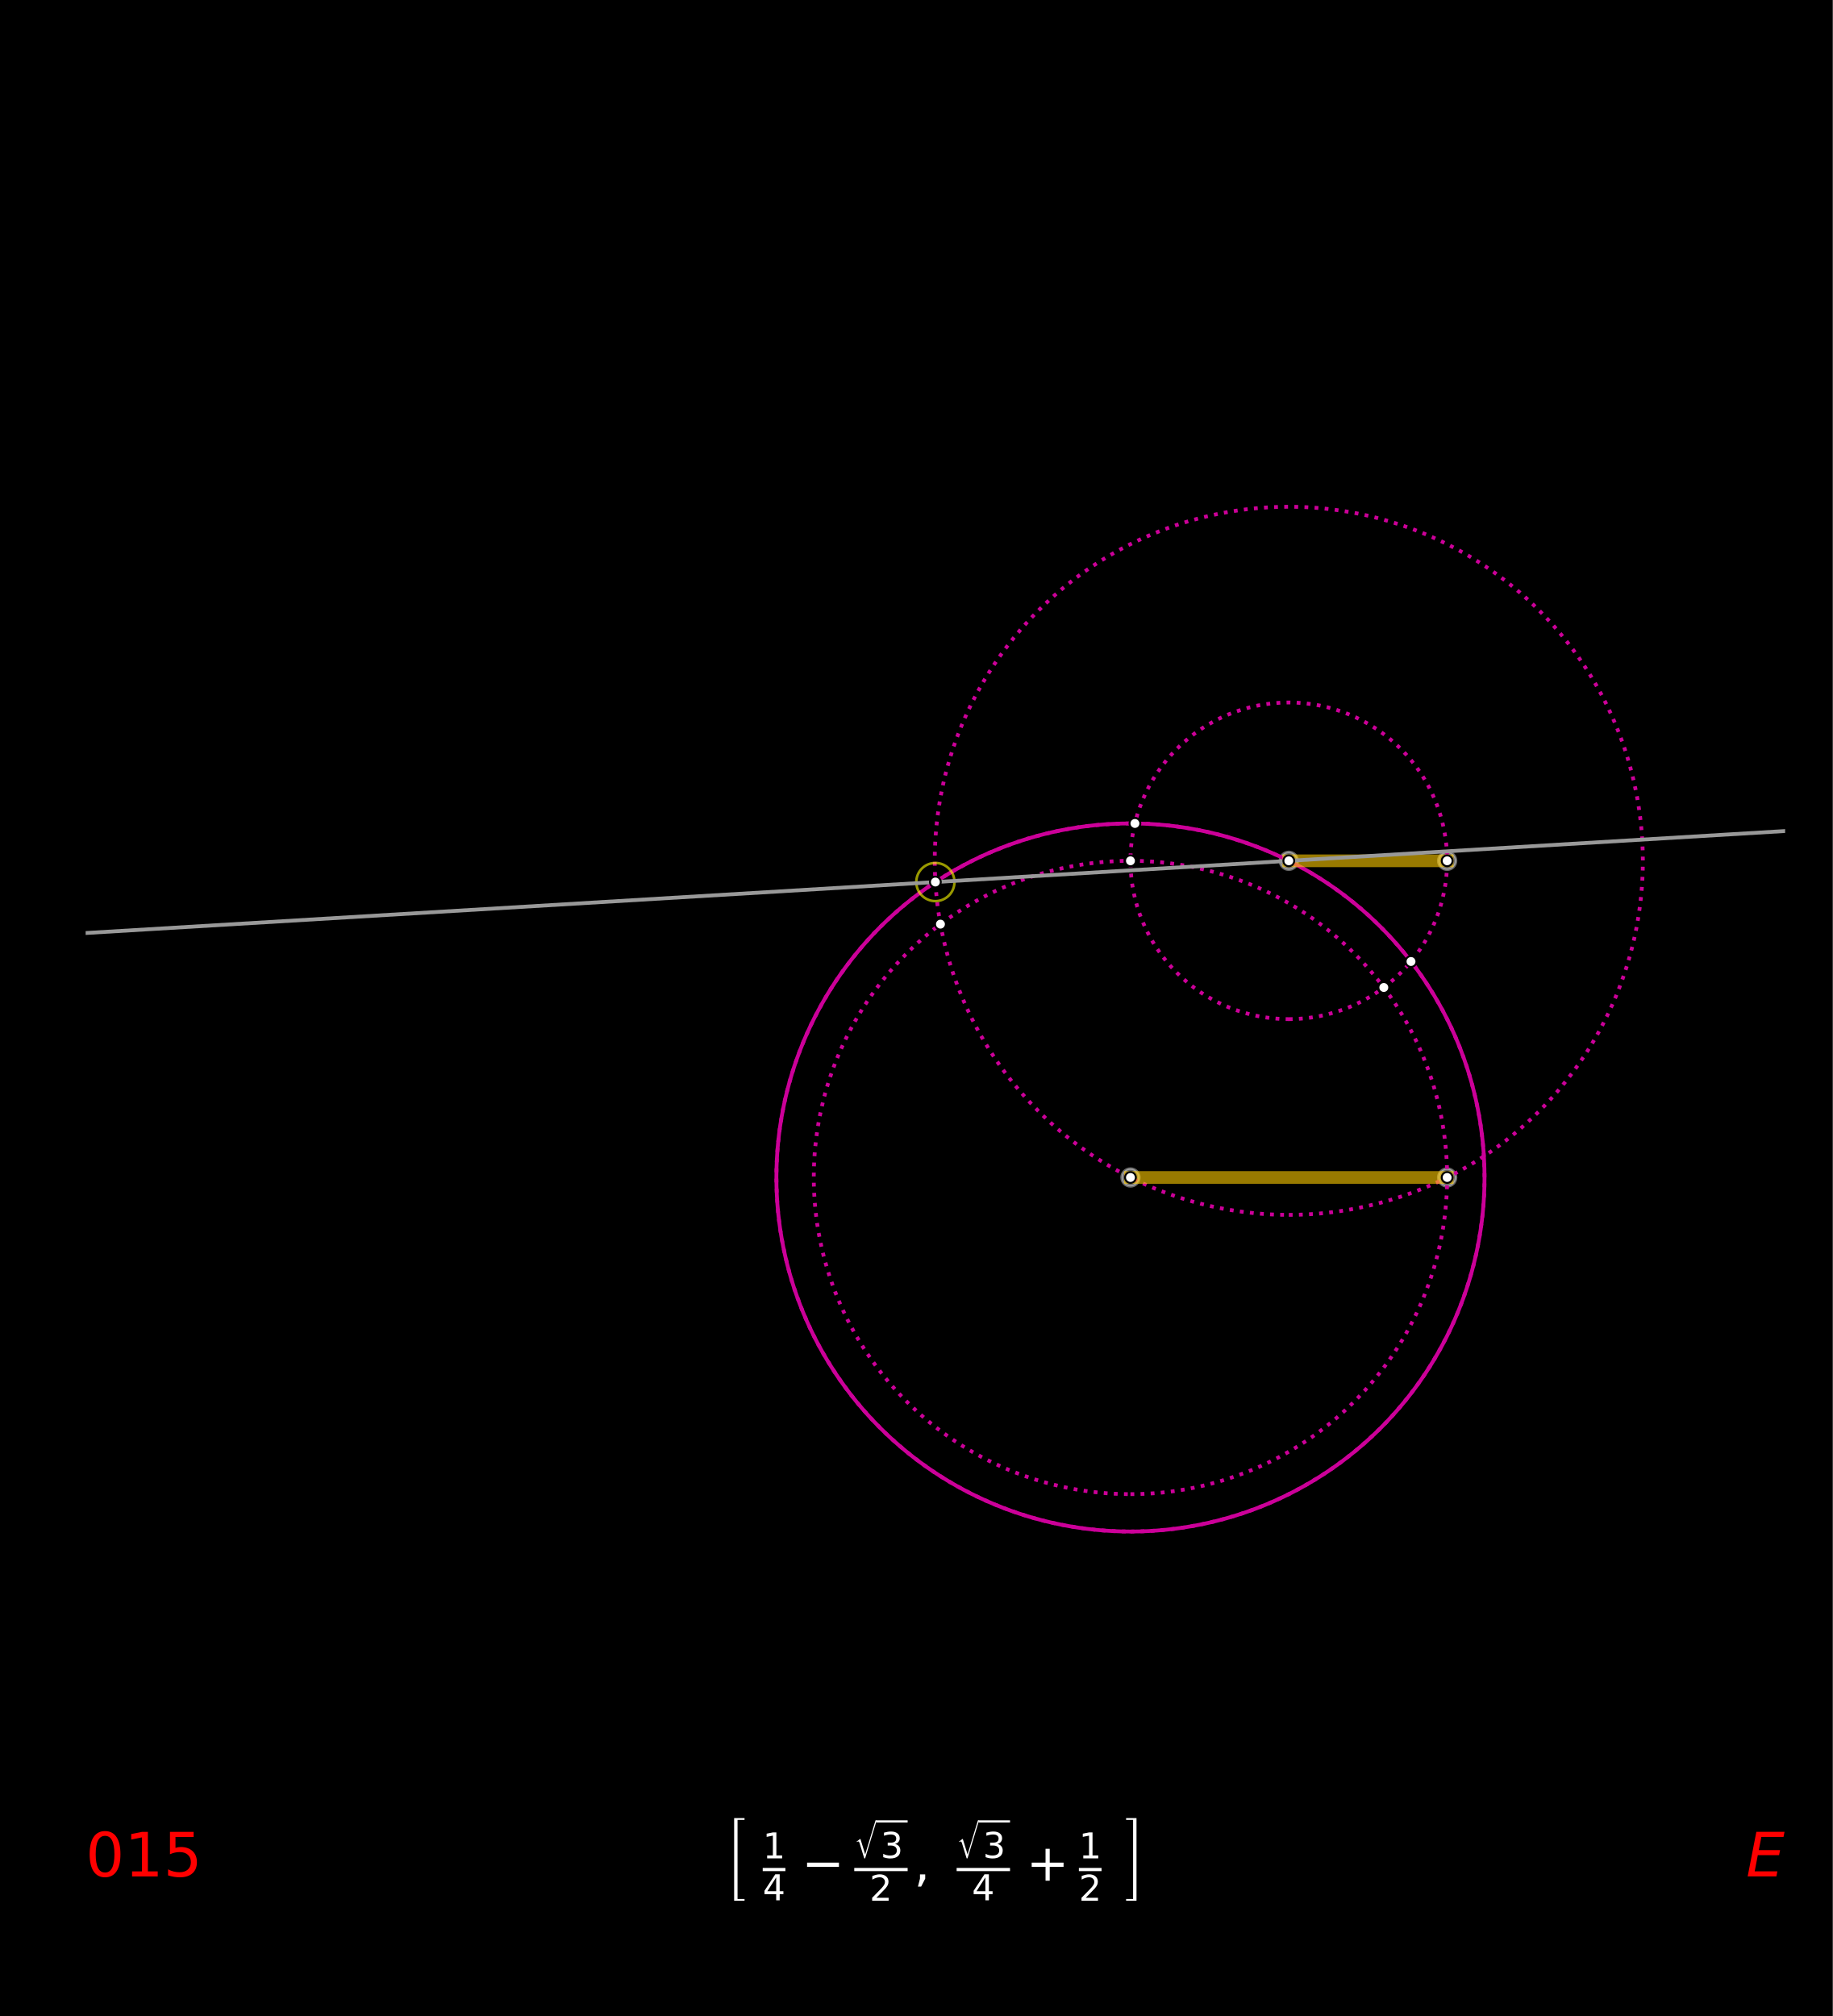
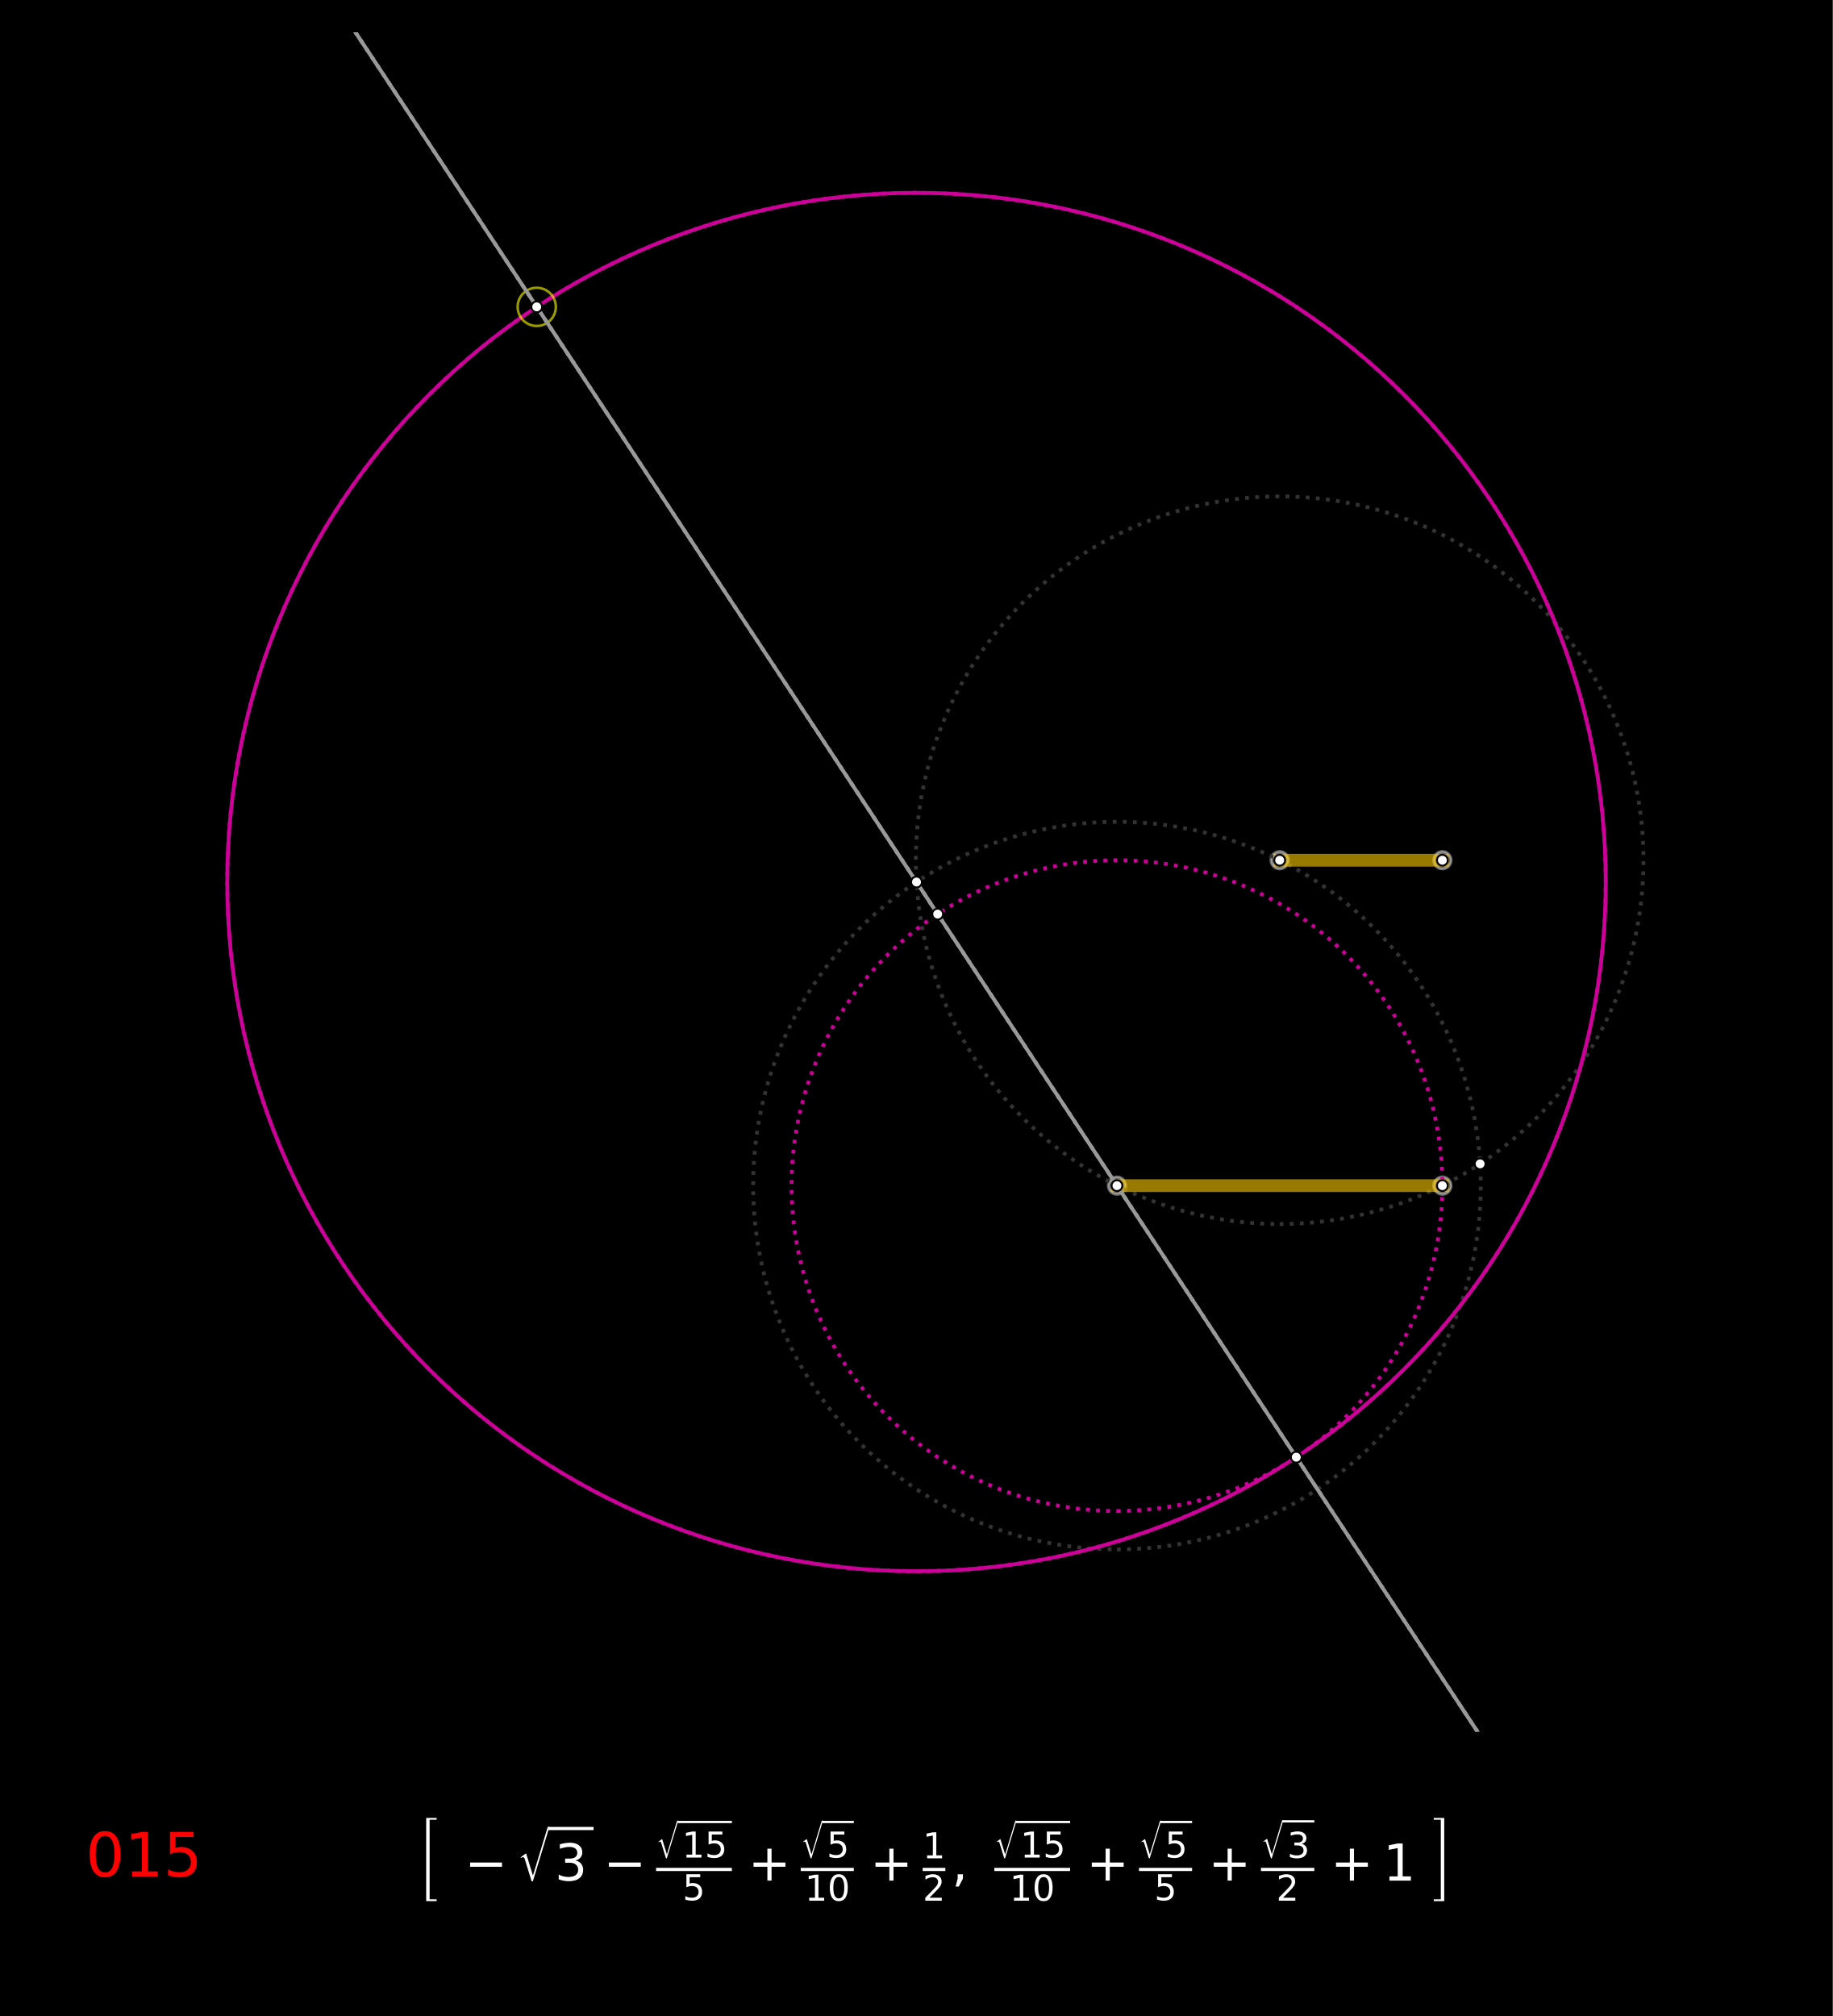
<svg xmlns="http://www.w3.org/2000/svg" xmlns:xlink="http://www.w3.org/1999/xlink" width="720pt" height="792pt" viewBox="0 0 720 792" version="1.1">
  <defs>
    <style type="text/css">*{stroke-linejoin: round; stroke-linecap: butt}</style>
  </defs>
  <g id="figure_1">
    <g id="patch_1">
      <path d="M 0 792  L 720 792  L 720 0  L 0 0  z " />
    </g>
    <g id="axes_1">
      <g id="line2d_1">
        <defs>
-           <path id="m20d28e5aa4" d="M 0 3.5  C 0.928 3.5 1.819 3.131 2.475 2.475  C 3.131 1.819 3.5 0.928 3.5 0  C 3.5 -0.928 3.131 -1.819 2.475 -2.475  C 1.819 -3.131 0.928 -3.5 0 -3.5  C -0.928 -3.5 -1.819 -3.131 -2.475 -2.475  C -3.131 -1.819 -3.5 -0.928 -3.5 0  C -3.5 0.928 -3.131 1.819 -2.475 2.475  C -1.819 3.131 -0.928 3.5 0 3.5  z " style="stroke: #ffffff; stroke-opacity: 0.4" />
-         </defs>
-         <g clip-path="url(#pcdc81c9661)">
-           <use xlink:href="#m20d28e5aa4" x="444.098" y="462.583" style="fill: #ffffff; fill-opacity: 0.4; stroke: #ffffff; stroke-opacity: 0.4" />
+           <path id="mbef89c52ed" d="M 0 3.5  C 0.928 3.5 1.819 3.131 2.475 2.475  C 3.131 1.819 3.5 0.928 3.5 0  C 3.5 -0.928 3.131 -1.819 2.475 -2.475  C 1.819 -3.131 0.928 -3.5 0 -3.5  C -0.928 -3.5 -1.819 -3.131 -2.475 -2.475  C -3.131 -1.819 -3.5 -0.928 -3.5 0  C -3.5 0.928 -3.131 1.819 -2.475 2.475  C -1.819 3.131 -0.928 3.5 0 3.5  z " style="stroke: #ffffff; stroke-opacity: 0.4" />
+         </defs>
+         <g clip-path="url(#p5af4aa60ed)">
+           <use xlink:href="#mbef89c52ed" x="438.796" y="465.784" style="fill: #ffffff; fill-opacity: 0.4; stroke: #ffffff; stroke-opacity: 0.4" />
        </g>
      </g>
      <g id="line2d_2">
-         <g clip-path="url(#pcdc81c9661)">
-           <use xlink:href="#m20d28e5aa4" x="568.505" y="462.583" style="fill: #ffffff; fill-opacity: 0.4; stroke: #ffffff; stroke-opacity: 0.4" />
+         <g clip-path="url(#p5af4aa60ed)">
+           <use xlink:href="#mbef89c52ed" x="566.635" y="465.784" style="fill: #ffffff; fill-opacity: 0.4; stroke: #ffffff; stroke-opacity: 0.4" />
        </g>
      </g>
      <g id="line2d_3">
-         <g clip-path="url(#pcdc81c9661)">
-           <use xlink:href="#m20d28e5aa4" x="506.302" y="338.175" style="fill: #ffffff; fill-opacity: 0.4; stroke: #ffffff; stroke-opacity: 0.4" />
+         <g clip-path="url(#p5af4aa60ed)">
+           <use xlink:href="#mbef89c52ed" x="502.715" y="337.946" style="fill: #ffffff; fill-opacity: 0.4; stroke: #ffffff; stroke-opacity: 0.4" />
        </g>
      </g>
      <g id="line2d_4">
-         <g clip-path="url(#pcdc81c9661)">
-           <use xlink:href="#m20d28e5aa4" x="568.505" y="338.175" style="fill: #ffffff; fill-opacity: 0.4; stroke: #ffffff; stroke-opacity: 0.4" />
+         <g clip-path="url(#p5af4aa60ed)">
+           <use xlink:href="#mbef89c52ed" x="566.635" y="337.946" style="fill: #ffffff; fill-opacity: 0.4; stroke: #ffffff; stroke-opacity: 0.4" />
        </g>
      </g>
      <g id="patch_2">
-         <path d="M 444.098 586.99  C 477.091 586.99 508.738 573.882 532.067 550.552  C 555.397 527.222 568.505 495.576 568.505 462.583  C 568.505 429.59 555.397 397.943 532.067 374.613  C 508.738 351.284 477.091 338.175 444.098 338.175  C 411.105 338.175 379.459 351.284 356.129 374.613  C 332.799 397.943 319.691 429.59 319.691 462.583  C 319.691 495.576 332.799 527.222 356.129 550.552  C 379.459 573.882 411.105 586.99 444.098 586.99  L 444.098 586.99  z " clip-path="url(#pcdc81c9661)" style="fill: none; stroke-dasharray: 1.5,2.475; stroke-dashoffset: 0; stroke: #cc0099; stroke-width: 1.5; stroke-linejoin: miter" />
+         <path d="M 438.796 608.713  C 476.701 608.713 513.058 593.653 539.861 566.85  C 566.664 540.047 581.724 503.689 581.724 465.784  C 581.724 427.879 566.664 391.522 539.861 364.719  C 513.058 337.916 476.701 322.856 438.796 322.856  C 400.891 322.856 364.533 337.916 337.73 364.719  C 310.927 391.522 295.868 427.879 295.868 465.784  C 295.868 503.689 310.927 540.047 337.73 566.85  C 364.533 593.653 400.891 608.713 438.796 608.713  L 438.796 608.713  z " clip-path="url(#p5af4aa60ed)" style="fill: none; stroke-dasharray: 1.5,2.475; stroke-dashoffset: 0; stroke: #333333; stroke-width: 1.5; stroke-linejoin: miter" />
      </g>
      <g id="patch_3">
-         <path d="M 506.302 400.379  C 522.798 400.379 538.622 393.825 550.286 382.16  C 561.951 370.495 568.505 354.672 568.505 338.175  C 568.505 321.679 561.951 305.856 550.286 294.191  C 538.622 282.526 522.798 275.972 506.302 275.972  C 489.805 275.972 473.982 282.526 462.317 294.191  C 450.652 305.856 444.098 321.679 444.098 338.175  C 444.098 354.672 450.652 370.495 462.317 382.16  C 473.982 393.825 489.805 400.379 506.302 400.379  L 506.302 400.379  z " clip-path="url(#pcdc81c9661)" style="fill: none; stroke-dasharray: 1.5,2.475; stroke-dashoffset: 0; stroke: #cc0099; stroke-width: 1.5; stroke-linejoin: miter" />
+         <path d="M 502.715 480.874  C 540.62 480.874 576.978 465.814 603.781 439.011  C 630.584 412.208 645.643 375.851 645.643 337.946  C 645.643 300.041 630.584 263.683 603.781 236.88  C 576.978 210.077 540.62 195.017 502.715 195.017  C 464.81 195.017 428.453 210.077 401.65 236.88  C 374.847 263.683 359.787 300.041 359.787 337.946  C 359.787 375.851 374.847 412.208 401.65 439.011  C 428.453 465.814 464.81 480.874 502.715 480.874  L 502.715 480.874  z " clip-path="url(#p5af4aa60ed)" style="fill: none; stroke-dasharray: 1.5,2.475; stroke-dashoffset: 0; stroke: #333333; stroke-width: 1.5; stroke-linejoin: miter" />
      </g>
      <g id="patch_4">
-         <path d="M 444.098 601.674  C 480.986 601.674 516.367 587.019 542.451 560.935  C 568.534 534.852 583.19 499.47 583.19 462.583  C 583.19 425.695 568.534 390.314 542.451 364.23  C 516.367 338.147 480.986 323.491 444.098 323.491  C 407.211 323.491 371.829 338.147 345.745 364.23  C 319.662 390.314 305.006 425.695 305.006 462.583  C 305.006 499.47 319.662 534.852 345.745 560.935  C 371.829 587.019 407.211 601.674 444.098 601.674  L 444.098 601.674  z " clip-path="url(#pcdc81c9661)" style="fill: none; stroke-dasharray: 1.5,2.475; stroke-dashoffset: 0; stroke: #cc0099; stroke-width: 1.5; stroke-linejoin: miter" />
+         <path d="M 438.796 593.623  C 472.699 593.623 505.218 580.153 529.191 556.18  C 553.165 532.207 566.635 499.688 566.635 465.784  C 566.635 431.881 553.165 399.362 529.191 375.389  C 505.218 351.415 472.699 337.946 438.796 337.946  C 404.892 337.946 372.373 351.415 348.4 375.389  C 324.427 399.362 310.957 431.881 310.957 465.784  C 310.957 499.688 324.427 532.207 348.4 556.18  C 372.373 580.153 404.892 593.623 438.796 593.623  L 438.796 593.623  z " clip-path="url(#p5af4aa60ed)" style="fill: none; stroke-dasharray: 1.5,2.475; stroke-dashoffset: 0; stroke: #cc0099; stroke-width: 1.5; stroke-linejoin: miter" />
      </g>
      <g id="patch_5">
-         <path d="M 506.302 477.267  C 543.189 477.267 578.571 462.611 604.654 436.528  C 630.738 410.445 645.393 375.063 645.393 338.175  C 645.393 301.288 630.738 265.906 604.654 239.823  C 578.571 213.739 543.189 199.084 506.302 199.084  C 469.414 199.084 434.033 213.739 407.949 239.823  C 381.866 265.906 367.21 301.288 367.21 338.175  C 367.21 375.063 381.866 410.445 407.949 436.528  C 434.033 462.611 469.414 477.267 506.302 477.267  L 506.302 477.267  z " clip-path="url(#pcdc81c9661)" style="fill: none; stroke-dasharray: 1.5,2.475; stroke-dashoffset: 0; stroke: #cc0099; stroke-width: 1.5; stroke-linejoin: miter" />
+         <path d="M 360.044 617.276  C 431.852 617.276 500.729 588.746 551.505 537.97  C 602.281 487.194 630.811 418.317 630.811 346.509  C 630.811 274.701 602.281 205.824 551.505 155.048  C 500.729 104.272 431.852 75.742 360.044 75.742  C 288.235 75.742 219.359 104.272 168.583 155.048  C 117.806 205.824 89.277 274.701 89.277 346.509  C 89.277 418.317 117.806 487.194 168.583 537.97  C 219.359 588.746 288.235 617.276 360.044 617.276  L 360.044 617.276  z " clip-path="url(#p5af4aa60ed)" style="fill: none; stroke-dasharray: 1.5,2.475; stroke-dashoffset: 0; stroke: #cc0099; stroke-width: 1.5; stroke-linejoin: miter" />
      </g>
      <g id="patch_6">
-         <path d="M 444.098 601.674  C 480.986 601.674 516.367 587.019 542.451 560.935  C 568.534 534.852 583.19 499.47 583.19 462.583  C 583.19 425.695 568.534 390.314 542.451 364.23  C 516.367 338.147 480.986 323.491 444.098 323.491  C 407.211 323.491 371.829 338.147 345.745 364.23  C 319.662 390.314 305.006 425.695 305.006 462.583  C 305.006 499.47 319.662 534.852 345.745 560.935  C 371.829 587.019 407.211 601.674 444.098 601.674  L 444.098 601.674  z " clip-path="url(#pcdc81c9661)" style="fill: none; stroke: #cc0099; stroke-width: 1.5; stroke-linejoin: miter" />
+         <path d="M 360.044 617.276  C 431.852 617.276 500.729 588.746 551.505 537.97  C 602.281 487.194 630.811 418.317 630.811 346.509  C 630.811 274.701 602.281 205.824 551.505 155.048  C 500.729 104.272 431.852 75.742 360.044 75.742  C 288.235 75.742 219.359 104.272 168.583 155.048  C 117.806 205.824 89.277 274.701 89.277 346.509  C 89.277 418.317 117.806 487.194 168.583 537.97  C 219.359 588.746 288.235 617.276 360.044 617.276  L 360.044 617.276  z " clip-path="url(#p5af4aa60ed)" style="fill: none; stroke: #cc0099; stroke-width: 1.5; stroke-linejoin: miter" />
      </g>
      <g id="line2d_5">
-         <path d="M 444.098 462.583  L 568.505 462.583  " clip-path="url(#pcdc81c9661)" style="fill: none; stroke: #ffcc00; stroke-opacity: 0.6; stroke-width: 5; stroke-linecap: square" />
+         <path d="M 438.796 465.784  L 566.635 465.784  " clip-path="url(#p5af4aa60ed)" style="fill: none; stroke: #ffcc00; stroke-opacity: 0.6; stroke-width: 5; stroke-linecap: square" />
      </g>
      <g id="line2d_6">
-         <path d="M 506.302 338.175  L 568.505 338.175  " clip-path="url(#pcdc81c9661)" style="fill: none; stroke: #ffcc00; stroke-opacity: 0.6; stroke-width: 5; stroke-linecap: square" />
+         <path d="M 502.715 337.946  L 566.635 337.946  " clip-path="url(#p5af4aa60ed)" style="fill: none; stroke: #ffcc00; stroke-opacity: 0.6; stroke-width: 5; stroke-linecap: square" />
      </g>
      <g id="line2d_7">
-         <defs>
-           <path id="me2d2e51336" d="M 0 7.5  C 1.989 7.5 3.897 6.71 5.303 5.303  C 6.71 3.897 7.5 1.989 7.5 0  C 7.5 -1.989 6.71 -3.897 5.303 -5.303  C 3.897 -6.71 1.989 -7.5 0 -7.5  C -1.989 -7.5 -3.897 -6.71 -5.303 -5.303  C -6.71 -3.897 -7.5 -1.989 -7.5 0  C -7.5 1.989 -6.71 3.897 -5.303 5.303  C -3.897 6.71 -1.989 7.5 0 7.5  z " style="stroke: #ffff00; stroke-opacity: 0.6" />
-         </defs>
-         <g clip-path="url(#pcdc81c9661)">
-           <use xlink:href="#me2d2e51336" x="367.46" y="346.509" style="fill-opacity: 0; stroke: #ffff00; stroke-opacity: 0.6" />
-         </g>
+         <path d="M 580.45 680.329  L 139.638 12.689  " clip-path="url(#p5af4aa60ed)" style="fill: none; stroke-dasharray: 1.5,2.475; stroke-dashoffset: 0; stroke: #999999; stroke-width: 1.5" />
      </g>
      <g id="line2d_8">
-         <path d="M 33.64 366.546  L 701.28 326.472  " clip-path="url(#pcdc81c9661)" style="fill: none; stroke: #999999; stroke-width: 1.5; stroke-linecap: square" />
+         <defs>
+           <path id="m89ad8fa2dc" d="M 0 7.5  C 1.989 7.5 3.897 6.71 5.303 5.303  C 6.71 3.897 7.5 1.989 7.5 0  C 7.5 -1.989 6.71 -3.897 5.303 -5.303  C 3.897 -6.71 1.989 -7.5 0 -7.5  C -1.989 -7.5 -3.897 -6.71 -5.303 -5.303  C -6.71 -3.897 -7.5 -1.989 -7.5 0  C -7.5 1.989 -6.71 3.897 -5.303 5.303  C -3.897 6.71 -1.989 7.5 0 7.5  z " style="stroke: #ffff00; stroke-opacity: 0.6" />
+         </defs>
+         <g clip-path="url(#p5af4aa60ed)">
+           <use xlink:href="#m89ad8fa2dc" x="210.854" y="120.551" style="fill-opacity: 0; stroke: #ffff00; stroke-opacity: 0.6" />
+         </g>
      </g>
      <g id="line2d_9">
-         <defs>
-           <path id="m5fffb05e2c" d="M 0 2  C 0.53 2 1.039 1.789 1.414 1.414  C 1.789 1.039 2 0.53 2 0  C 2 -0.53 1.789 -1.039 1.414 -1.414  C 1.039 -1.789 0.53 -2 0 -2  C -0.53 -2 -1.039 -1.789 -1.414 -1.414  C -1.789 -1.039 -2 -0.53 -2 0  C -2 0.53 -1.789 1.039 -1.414 1.414  C -1.039 1.789 -0.53 2 0 2  z " style="stroke: #000000" />
-         </defs>
-         <g clip-path="url(#pcdc81c9661)">
-           <use xlink:href="#m5fffb05e2c" x="444.098" y="462.583" style="stroke: #000000" />
-         </g>
+         <path d="M 580.45 680.329  L 139.638 12.689  " clip-path="url(#p5af4aa60ed)" style="fill: none; stroke: #999999; stroke-width: 1.5; stroke-linecap: square" />
      </g>
      <g id="line2d_10">
-         <g clip-path="url(#pcdc81c9661)">
-           <use xlink:href="#m5fffb05e2c" x="568.505" y="462.583" style="stroke: #000000" />
+         <defs>
+           <path id="mef58d2ebe8" d="M 0 2  C 0.53 2 1.039 1.789 1.414 1.414  C 1.789 1.039 2 0.53 2 0  C 2 -0.53 1.789 -1.039 1.414 -1.414  C 1.039 -1.789 0.53 -2 0 -2  C -0.53 -2 -1.039 -1.789 -1.414 -1.414  C -1.789 -1.039 -2 -0.53 -2 0  C -2 0.53 -1.789 1.039 -1.414 1.414  C -1.039 1.789 -0.53 2 0 2  z " style="stroke: #000000" />
+         </defs>
+         <g clip-path="url(#p5af4aa60ed)">
+           <use xlink:href="#mef58d2ebe8" x="438.796" y="465.784" style="stroke: #000000" />
        </g>
      </g>
      <g id="line2d_11">
-         <g clip-path="url(#pcdc81c9661)">
-           <use xlink:href="#m5fffb05e2c" x="506.302" y="338.175" style="stroke: #000000" />
+         <g clip-path="url(#p5af4aa60ed)">
+           <use xlink:href="#mef58d2ebe8" x="566.635" y="465.784" style="stroke: #000000" />
        </g>
      </g>
      <g id="line2d_12">
-         <g clip-path="url(#pcdc81c9661)">
-           <use xlink:href="#m5fffb05e2c" x="568.505" y="338.175" style="stroke: #000000" />
+         <g clip-path="url(#p5af4aa60ed)">
+           <use xlink:href="#mef58d2ebe8" x="502.715" y="337.946" style="stroke: #000000" />
        </g>
      </g>
      <g id="line2d_13">
-         <g clip-path="url(#pcdc81c9661)">
-           <use xlink:href="#m5fffb05e2c" x="444.098" y="338.175" style="stroke: #000000" />
+         <g clip-path="url(#p5af4aa60ed)">
+           <use xlink:href="#mef58d2ebe8" x="566.635" y="337.946" style="stroke: #000000" />
        </g>
      </g>
      <g id="line2d_14">
-         <g clip-path="url(#pcdc81c9661)">
-           <use xlink:href="#m5fffb05e2c" x="543.624" y="387.938" style="stroke: #000000" />
+         <g clip-path="url(#p5af4aa60ed)">
+           <use xlink:href="#mef58d2ebe8" x="360.044" y="346.509" style="stroke: #000000" />
        </g>
      </g>
      <g id="line2d_15">
-         <g clip-path="url(#pcdc81c9661)">
-           <use xlink:href="#m5fffb05e2c" x="445.854" y="323.502" style="stroke: #000000" />
+         <g clip-path="url(#p5af4aa60ed)">
+           <use xlink:href="#mef58d2ebe8" x="581.467" y="457.221" style="stroke: #000000" />
        </g>
      </g>
      <g id="line2d_16">
-         <g clip-path="url(#pcdc81c9661)">
-           <use xlink:href="#m5fffb05e2c" x="554.309" y="377.73" style="stroke: #000000" />
+         <g clip-path="url(#p5af4aa60ed)">
+           <use xlink:href="#mef58d2ebe8" x="368.358" y="359.101" style="stroke: #000000" />
        </g>
      </g>
      <g id="line2d_17">
-         <g clip-path="url(#pcdc81c9661)">
-           <use xlink:href="#m5fffb05e2c" x="369.454" y="363.057" style="stroke: #000000" />
+         <g clip-path="url(#p5af4aa60ed)">
+           <use xlink:href="#mef58d2ebe8" x="509.234" y="572.467" style="stroke: #000000" />
        </g>
      </g>
      <g id="line2d_18">
-         <g clip-path="url(#pcdc81c9661)">
-           <use xlink:href="#m5fffb05e2c" x="367.46" y="346.509" style="stroke: #000000" />
+         <g clip-path="url(#p5af4aa60ed)">
+           <use xlink:href="#mef58d2ebe8" x="210.854" y="120.551" style="stroke: #000000" />
        </g>
      </g>
      <g id="line2d_19">
        <defs>
-           <path id="md1902a07d7" d="M 0 1.25  C 0.332 1.25 0.649 1.118 0.884 0.884  C 1.118 0.649 1.25 0.332 1.25 0  C 1.25 -0.332 1.118 -0.649 0.884 -0.884  C 0.649 -1.118 0.332 -1.25 0 -1.25  C -0.332 -1.25 -0.649 -1.118 -0.884 -0.884  C -1.118 -0.649 -1.25 -0.332 -1.25 0  C -1.25 0.332 -1.118 0.649 -0.884 0.884  C -0.649 1.118 -0.332 1.25 0 1.25  z " style="stroke: #ffffff" />
-         </defs>
-         <g clip-path="url(#pcdc81c9661)">
-           <use xlink:href="#md1902a07d7" x="444.098" y="462.583" style="fill: #ffffff; stroke: #ffffff" />
+           <path id="m93884db248" d="M 0 1.25  C 0.332 1.25 0.649 1.118 0.884 0.884  C 1.118 0.649 1.25 0.332 1.25 0  C 1.25 -0.332 1.118 -0.649 0.884 -0.884  C 0.649 -1.118 0.332 -1.25 0 -1.25  C -0.332 -1.25 -0.649 -1.118 -0.884 -0.884  C -1.118 -0.649 -1.25 -0.332 -1.25 0  C -1.25 0.332 -1.118 0.649 -0.884 0.884  C -0.649 1.118 -0.332 1.25 0 1.25  z " style="stroke: #ffffff" />
+         </defs>
+         <g clip-path="url(#p5af4aa60ed)">
+           <use xlink:href="#m93884db248" x="438.796" y="465.784" style="fill: #ffffff; stroke: #ffffff" />
        </g>
      </g>
      <g id="line2d_20">
-         <g clip-path="url(#pcdc81c9661)">
-           <use xlink:href="#md1902a07d7" x="568.505" y="462.583" style="fill: #ffffff; stroke: #ffffff" />
+         <g clip-path="url(#p5af4aa60ed)">
+           <use xlink:href="#m93884db248" x="566.635" y="465.784" style="fill: #ffffff; stroke: #ffffff" />
        </g>
      </g>
      <g id="line2d_21">
-         <g clip-path="url(#pcdc81c9661)">
-           <use xlink:href="#md1902a07d7" x="506.302" y="338.175" style="fill: #ffffff; stroke: #ffffff" />
+         <g clip-path="url(#p5af4aa60ed)">
+           <use xlink:href="#m93884db248" x="502.715" y="337.946" style="fill: #ffffff; stroke: #ffffff" />
        </g>
      </g>
      <g id="line2d_22">
-         <g clip-path="url(#pcdc81c9661)">
-           <use xlink:href="#md1902a07d7" x="568.505" y="338.175" style="fill: #ffffff; stroke: #ffffff" />
+         <g clip-path="url(#p5af4aa60ed)">
+           <use xlink:href="#m93884db248" x="566.635" y="337.946" style="fill: #ffffff; stroke: #ffffff" />
        </g>
      </g>
      <g id="line2d_23">
-         <g clip-path="url(#pcdc81c9661)">
-           <use xlink:href="#md1902a07d7" x="444.098" y="338.175" style="fill: #ffffff; stroke: #ffffff" />
+         <g clip-path="url(#p5af4aa60ed)">
+           <use xlink:href="#m93884db248" x="360.044" y="346.509" style="fill: #ffffff; stroke: #ffffff" />
        </g>
      </g>
      <g id="line2d_24">
-         <g clip-path="url(#pcdc81c9661)">
-           <use xlink:href="#md1902a07d7" x="543.624" y="387.938" style="fill: #ffffff; stroke: #ffffff" />
+         <g clip-path="url(#p5af4aa60ed)">
+           <use xlink:href="#m93884db248" x="581.467" y="457.221" style="fill: #ffffff; stroke: #ffffff" />
        </g>
      </g>
      <g id="line2d_25">
-         <g clip-path="url(#pcdc81c9661)">
-           <use xlink:href="#md1902a07d7" x="445.854" y="323.502" style="fill: #ffffff; stroke: #ffffff" />
+         <g clip-path="url(#p5af4aa60ed)">
+           <use xlink:href="#m93884db248" x="368.358" y="359.101" style="fill: #ffffff; stroke: #ffffff" />
        </g>
      </g>
      <g id="line2d_26">
-         <g clip-path="url(#pcdc81c9661)">
-           <use xlink:href="#md1902a07d7" x="554.309" y="377.73" style="fill: #ffffff; stroke: #ffffff" />
+         <g clip-path="url(#p5af4aa60ed)">
+           <use xlink:href="#m93884db248" x="509.234" y="572.467" style="fill: #ffffff; stroke: #ffffff" />
        </g>
      </g>
      <g id="line2d_27">
-         <g clip-path="url(#pcdc81c9661)">
-           <use xlink:href="#md1902a07d7" x="369.454" y="363.057" style="fill: #ffffff; stroke: #ffffff" />
-         </g>
-       </g>
-       <g id="line2d_28">
-         <g clip-path="url(#pcdc81c9661)">
-           <use xlink:href="#md1902a07d7" x="367.46" y="346.509" style="fill: #ffffff; stroke: #ffffff" />
+         <g clip-path="url(#p5af4aa60ed)">
+           <use xlink:href="#m93884db248" x="210.854" y="120.551" style="fill: #ffffff; stroke: #ffffff" />
        </g>
      </g>
    </g>
    <g id="axes_2">
      <g id="text_1">
-         <g style="fill: #ffffff" transform="translate(285.06 738.8491) scale(0.2 -0.2)">
+         <g style="fill: #ffffff" transform="translate(164.06 738.8491) scale(0.2 -0.2)">
          <defs>
            <path id="STIXSizeTwoSym-Regular-5b" d="M 2701 -1786  L 1216 -1786  L 1216 10022  L 2701 10022  L 2701 9766  L 1702 9766  L 1702 -1530  L 2701 -1530  L 2701 -1786  z " transform="scale(0.015625)" />
-             <path id="DejaVuSans-31" d="M 794 531  L 1825 531  L 1825 4091  L 703 3866  L 703 4441  L 1819 4666  L 2450 4666  L 2450 531  L 3481 531  L 3481 0  L 794 0  L 794 531  z " transform="scale(0.015625)" />
-             <path id="DejaVuSans-34" d="M 2419 4116  L 825 1625  L 2419 1625  L 2419 4116  z M 2253 4666  L 3047 4666  L 3047 1625  L 3713 1625  L 3713 1100  L 3047 1100  L 3047 0  L 2419 0  L 2419 1100  L 313 1100  L 313 1709  L 2253 4666  z " transform="scale(0.015625)" />
            <path id="DejaVuSans-2212" d="M 678 2272  L 4684 2272  L 4684 1741  L 678 1741  L 678 2272  z " transform="scale(0.015625)" />
            <path id="STIXSizeOneSym-Regular-221a" d="M 6970 9933  L 3373 -1888  L 3104 -1888  L 1626 2918  Q 1555 3149 1465 3251  Q 1376 3354 1229 3354  Q 1011 3354 794 3181  L 717 3309  L 1766 4115  L 1926 4115  L 3379 -602  L 3405 -602  L 6605 9933  L 6970 9933  z " transform="scale(0.015625)" />
            <path id="DejaVuSans-33" d="M 2597 2516  Q 3050 2419 3304 2112  Q 3559 1806 3559 1356  Q 3559 666 3084 287  Q 2609 -91 1734 -91  Q 1441 -91 1130 -33  Q 819 25 488 141  L 488 750  Q 750 597 1062 519  Q 1375 441 1716 441  Q 2309 441 2620 675  Q 2931 909 2931 1356  Q 2931 1769 2642 2001  Q 2353 2234 1838 2234  L 1294 2234  L 1294 2753  L 1863 2753  Q 2328 2753 2575 2939  Q 2822 3125 2822 3475  Q 2822 3834 2567 4026  Q 2313 4219 1838 4219  Q 1578 4219 1281 4162  Q 984 4106 628 3988  L 628 4550  Q 988 4650 1302 4700  Q 1616 4750 1894 4750  Q 2613 4750 3031 4423  Q 3450 4097 3450 3541  Q 3450 3153 3228 2886  Q 3006 2619 2597 2516  z " transform="scale(0.015625)" />
+             <path id="DejaVuSans-31" d="M 794 531  L 1825 531  L 1825 4091  L 703 3866  L 703 4441  L 1819 4666  L 2450 4666  L 2450 531  L 3481 531  L 3481 0  L 794 0  L 794 531  z " transform="scale(0.015625)" />
+             <path id="DejaVuSans-35" d="M 691 4666  L 3169 4666  L 3169 4134  L 1269 4134  L 1269 2991  Q 1406 3038 1543 3061  Q 1681 3084 1819 3084  Q 2600 3084 3056 2656  Q 3513 2228 3513 1497  Q 3513 744 3044 326  Q 2575 -91 1722 -91  Q 1428 -91 1123 -41  Q 819 9 494 109  L 494 744  Q 775 591 1075 516  Q 1375 441 1709 441  Q 2250 441 2565 725  Q 2881 1009 2881 1497  Q 2881 1984 2565 2268  Q 2250 2553 1709 2553  Q 1456 2553 1204 2497  Q 953 2441 691 2322  L 691 4666  z " transform="scale(0.015625)" />
+             <path id="DejaVuSans-2b" d="M 2944 4013  L 2944 2272  L 4684 2272  L 4684 1741  L 2944 1741  L 2944 0  L 2419 0  L 2419 1741  L 678 1741  L 678 2272  L 2419 2272  L 2419 4013  L 2944 4013  z " transform="scale(0.015625)" />
+             <path id="DejaVuSans-30" d="M 2034 4250  Q 1547 4250 1301 3770  Q 1056 3291 1056 2328  Q 1056 1369 1301 889  Q 1547 409 2034 409  Q 2525 409 2770 889  Q 3016 1369 3016 2328  Q 3016 3291 2770 3770  Q 2525 4250 2034 4250  z M 2034 4750  Q 2819 4750 3233 4129  Q 3647 3509 3647 2328  Q 3647 1150 3233 529  Q 2819 -91 2034 -91  Q 1250 -91 836 529  Q 422 1150 422 2328  Q 422 3509 836 4129  Q 1250 4750 2034 4750  z " transform="scale(0.015625)" />
            <path id="DejaVuSans-32" d="M 1228 531  L 3431 531  L 3431 0  L 469 0  L 469 531  Q 828 903 1448 1529  Q 2069 2156 2228 2338  Q 2531 2678 2651 2914  Q 2772 3150 2772 3378  Q 2772 3750 2511 3984  Q 2250 4219 1831 4219  Q 1534 4219 1204 4116  Q 875 4013 500 3803  L 500 4441  Q 881 4594 1212 4672  Q 1544 4750 1819 4750  Q 2544 4750 2975 4387  Q 3406 4025 3406 3419  Q 3406 3131 3298 2873  Q 3191 2616 2906 2266  Q 2828 2175 2409 1742  Q 1991 1309 1228 531  z " transform="scale(0.015625)" />
            <path id="DejaVuSans-2c" d="M 750 794  L 1409 794  L 1409 256  L 897 -744  L 494 -744  L 750 256  L 750 794  z " transform="scale(0.015625)" />
-             <path id="DejaVuSans-2b" d="M 2944 4013  L 2944 2272  L 4684 2272  L 4684 1741  L 2944 1741  L 2944 0  L 2419 0  L 2419 1741  L 678 1741  L 678 2272  L 2419 2272  L 2419 4013  L 2944 4013  z " transform="scale(0.015625)" />
            <path id="STIXSizeTwoSym-Regular-5d" d="M 1722 -1786  L 237 -1786  L 237 -1530  L 1235 -1530  L 1235 9766  L 237 9766  L 237 10022  L 1722 10022  L 1722 -1786  z " transform="scale(0.015625)" />
          </defs>
-           <use xlink:href="#STIXSizeTwoSym-Regular-5b" transform="translate(0 -14.84375) scale(0.880166)" />
-           <use xlink:href="#DejaVuSans-31" transform="translate(72.86238 43.8125) scale(0.7)" />
-           <use xlink:href="#DejaVuSans-34" transform="translate(72.86238 -38.47187) scale(0.7)" />
-           <use xlink:href="#DejaVuSans-2212" transform="translate(149.3809 0.015625)" />
-           <use xlink:href="#STIXSizeOneSym-Regular-221a" transform="translate(252.6524 55.78906) scale(0.405101)" />
-           <use xlink:href="#DejaVuSans-33" transform="translate(304.2241 44.67188) scale(0.7)" />
-           <use xlink:href="#DejaVuSans-32" transform="translate(282.6524 -39.39062) scale(0.7)" />
-           <use xlink:href="#DejaVuSans-2c" transform="translate(370.0103 0.015625)" />
-           <use xlink:href="#STIXSizeOneSym-Regular-221a" transform="translate(453.7502 55.78906) scale(0.405101)" />
-           <use xlink:href="#DejaVuSans-33" transform="translate(505.3219 44.67188) scale(0.7)" />
-           <use xlink:href="#DejaVuSans-34" transform="translate(483.7502 -38.47187) scale(0.7)" />
-           <use xlink:href="#DejaVuSans-2b" transform="translate(590.5904 0.015625)" />
-           <use xlink:href="#DejaVuSans-31" transform="translate(693.8619 43.8125) scale(0.7)" />
-           <use xlink:href="#DejaVuSans-32" transform="translate(693.8619 -39.39062) scale(0.7)" />
-           <use xlink:href="#STIXSizeTwoSym-Regular-5d" transform="translate(783.3684 -14.84375) scale(0.880166)" />
-           <path d="M 72.862 18.812  L 72.862 25.062  L 117.399 25.062  L 117.399 18.812  L 72.862 18.812  z " />
-           <path d="M 295.474 114.25  L 295.474 118.625  L 357.51 118.625  L 357.51 114.25  L 295.474 114.25  z " />
-           <path d="M 252.652 18.812  L 252.652 25.062  L 357.51 25.062  L 357.51 18.812  L 252.652 18.812  z " />
-           <path d="M 496.572 114.25  L 496.572 118.625  L 558.608 118.625  L 558.608 114.25  L 496.572 114.25  z " />
-           <path d="M 453.75 18.812  L 453.75 25.062  L 558.608 25.062  L 558.608 18.812  L 453.75 18.812  z " />
-           <path d="M 693.862 18.812  L 693.862 25.062  L 738.398 25.062  L 738.398 18.812  L 693.862 18.812  z " />
+           <use xlink:href="#STIXSizeTwoSym-Regular-5b" transform="translate(0 -15.375) scale(0.885561)" />
+           <use xlink:href="#DejaVuSans-2212" transform="translate(92.57429 0.198437)" />
+           <use xlink:href="#STIXSizeOneSym-Regular-221a" transform="translate(195.8458 15.88594) scale(0.578716)" />
+           <use xlink:href="#DejaVuSans-33" transform="translate(269.5196 0.432812)" />
+           <use xlink:href="#DejaVuSans-2212" transform="translate(365.1251 0.198437)" />
+           <use xlink:href="#STIXSizeOneSym-Regular-221a" transform="translate(468.3966 55.76406) scale(0.400127)" />
+           <use xlink:href="#DejaVuSans-31" transform="translate(519.4134 45.48281) scale(0.7)" />
+           <use xlink:href="#DejaVuSans-35" transform="translate(563.9495 45.48281) scale(0.7)" />
+           <use xlink:href="#DejaVuSans-35" transform="translate(520.3966 -38.28906) scale(0.7)" />
+           <use xlink:href="#DejaVuSans-2b" transform="translate(649.2181 0.198437)" />
+           <use xlink:href="#STIXSizeOneSym-Regular-221a" transform="translate(752.4896 55.76406) scale(0.400127)" />
+           <use xlink:href="#DejaVuSans-35" transform="translate(803.5063 45.48281) scale(0.7)" />
+           <use xlink:href="#DejaVuSans-31" transform="translate(760.4896 -39.20781) scale(0.7)" />
+           <use xlink:href="#DejaVuSans-30" transform="translate(805.0257 -39.20781) scale(0.7)" />
+           <use xlink:href="#DejaVuSans-2b" transform="translate(888.7749 0.198437)" />
+           <use xlink:href="#DejaVuSans-31" transform="translate(992.0464 43.99531) scale(0.7)" />
+           <use xlink:href="#DejaVuSans-32" transform="translate(992.0464 -39.20781) scale(0.7)" />
+           <use xlink:href="#DejaVuSans-2c" transform="translate(1049.083 0.198437)" />
+           <use xlink:href="#STIXSizeOneSym-Regular-221a" transform="translate(1132.822 55.76406) scale(0.400127)" />
+           <use xlink:href="#DejaVuSans-31" transform="translate(1183.839 45.48281) scale(0.7)" />
+           <use xlink:href="#DejaVuSans-35" transform="translate(1228.375 45.48281) scale(0.7)" />
+           <use xlink:href="#DejaVuSans-31" transform="translate(1162.822 -39.20781) scale(0.7)" />
+           <use xlink:href="#DejaVuSans-30" transform="translate(1207.359 -39.20781) scale(0.7)" />
+           <use xlink:href="#DejaVuSans-2b" transform="translate(1313.644 0.198437)" />
+           <use xlink:href="#STIXSizeOneSym-Regular-221a" transform="translate(1416.915 55.76406) scale(0.400127)" />
+           <use xlink:href="#DejaVuSans-35" transform="translate(1467.932 45.48281) scale(0.7)" />
+           <use xlink:href="#DejaVuSans-35" transform="translate(1446.915 -38.28906) scale(0.7)" />
+           <use xlink:href="#DejaVuSans-2b" transform="translate(1553.201 0.198437)" />
+           <use xlink:href="#STIXSizeOneSym-Regular-221a" transform="translate(1656.472 55.97187) scale(0.405101)" />
+           <use xlink:href="#DejaVuSans-33" transform="translate(1708.044 44.85469) scale(0.7)" />
+           <use xlink:href="#DejaVuSans-32" transform="translate(1686.472 -39.20781) scale(0.7)" />
+           <use xlink:href="#DejaVuSans-2b" transform="translate(1793.312 0.198437)" />
+           <use xlink:href="#DejaVuSans-31" transform="translate(1896.584 0.198437)" />
+           <use xlink:href="#STIXSizeTwoSym-Regular-5d" transform="translate(1992.677 -15.375) scale(0.885561)" />
+           <path d="M 257.02 99.402  L 257.02 105.652  L 345.643 105.652  L 345.643 99.402  L 257.02 99.402  z " />
+           <path d="M 510.663 113.142  L 510.663 117.517  L 617.236 117.517  L 617.236 113.142  L 510.663 113.142  z " />
+           <path d="M 468.397 18.995  L 468.397 25.245  L 617.236 25.245  L 617.236 18.995  L 468.397 18.995  z " />
+           <path d="M 794.756 113.142  L 794.756 117.517  L 856.792 117.517  L 856.792 113.142  L 794.756 113.142  z " />
+           <path d="M 752.49 18.995  L 752.49 25.245  L 856.792 25.245  L 856.792 18.995  L 752.49 18.995  z " />
+           <path d="M 992.046 18.995  L 992.046 25.245  L 1036.583 25.245  L 1036.583 18.995  L 992.046 18.995  z " />
+           <path d="M 1175.089 113.142  L 1175.089 117.517  L 1281.661 117.517  L 1281.661 113.142  L 1175.089 113.142  z " />
+           <path d="M 1132.822 18.995  L 1132.822 25.245  L 1281.661 25.245  L 1281.661 18.995  L 1132.822 18.995  z " />
+           <path d="M 1459.182 113.142  L 1459.182 117.517  L 1521.218 117.517  L 1521.218 113.142  L 1459.182 113.142  z " />
+           <path d="M 1416.915 18.995  L 1416.915 25.245  L 1521.218 25.245  L 1521.218 18.995  L 1416.915 18.995  z " />
+           <path d="M 1699.294 114.433  L 1699.294 118.808  L 1761.33 118.808  L 1761.33 114.433  L 1699.294 114.433  z " />
+           <path d="M 1656.472 18.995  L 1656.472 25.245  L 1761.33 25.245  L 1761.33 18.995  L 1656.472 18.995  z " />
        </g>
      </g>
      <g id="text_2">
        <g style="fill: #ff0000" transform="translate(33.64 737.1716) scale(0.24 -0.24)">
-           <defs>
-             <path id="DejaVuSans-30" d="M 2034 4250  Q 1547 4250 1301 3770  Q 1056 3291 1056 2328  Q 1056 1369 1301 889  Q 1547 409 2034 409  Q 2525 409 2770 889  Q 3016 1369 3016 2328  Q 3016 3291 2770 3770  Q 2525 4250 2034 4250  z M 2034 4750  Q 2819 4750 3233 4129  Q 3647 3509 3647 2328  Q 3647 1150 3233 529  Q 2819 -91 2034 -91  Q 1250 -91 836 529  Q 422 1150 422 2328  Q 422 3509 836 4129  Q 1250 4750 2034 4750  z " transform="scale(0.015625)" />
-             <path id="DejaVuSans-35" d="M 691 4666  L 3169 4666  L 3169 4134  L 1269 4134  L 1269 2991  Q 1406 3038 1543 3061  Q 1681 3084 1819 3084  Q 2600 3084 3056 2656  Q 3513 2228 3513 1497  Q 3513 744 3044 326  Q 2575 -91 1722 -91  Q 1428 -91 1123 -41  Q 819 9 494 109  L 494 744  Q 775 591 1075 516  Q 1375 441 1709 441  Q 2250 441 2565 725  Q 2881 1009 2881 1497  Q 2881 1984 2565 2268  Q 2250 2553 1709 2553  Q 1456 2553 1204 2497  Q 953 2441 691 2322  L 691 4666  z " transform="scale(0.015625)" />
-           </defs>
          <use xlink:href="#DejaVuSans-30" />
          <use xlink:href="#DejaVuSans-31" x="63.623" />
          <use xlink:href="#DejaVuSans-35" x="127.246" />
        </g>
      </g>
-       <g id="text_3">
-         <g style="fill: #ff0000" transform="translate(685.92 737.1716) scale(0.24 -0.24)">
-           <defs>
-             <path id="DejaVuSans-Oblique-45" d="M 1081 4666  L 4031 4666  L 3928 4134  L 1606 4134  L 1338 2753  L 3566 2753  L 3463 2222  L 1234 2222  L 909 531  L 3284 531  L 3181 0  L 172 0  L 1081 4666  z " transform="scale(0.015625)" />
-           </defs>
-           <use xlink:href="#DejaVuSans-Oblique-45" transform="translate(0 0.09375)" />
-         </g>
-       </g>
    </g>
  </g>
  <defs>
-     <clipPath id="pcdc81c9661">
+     <clipPath id="p5af4aa60ed">
      <rect x="33.64" y="12.689" width="667.64" height="667.64" />
    </clipPath>
  </defs>
</svg>
